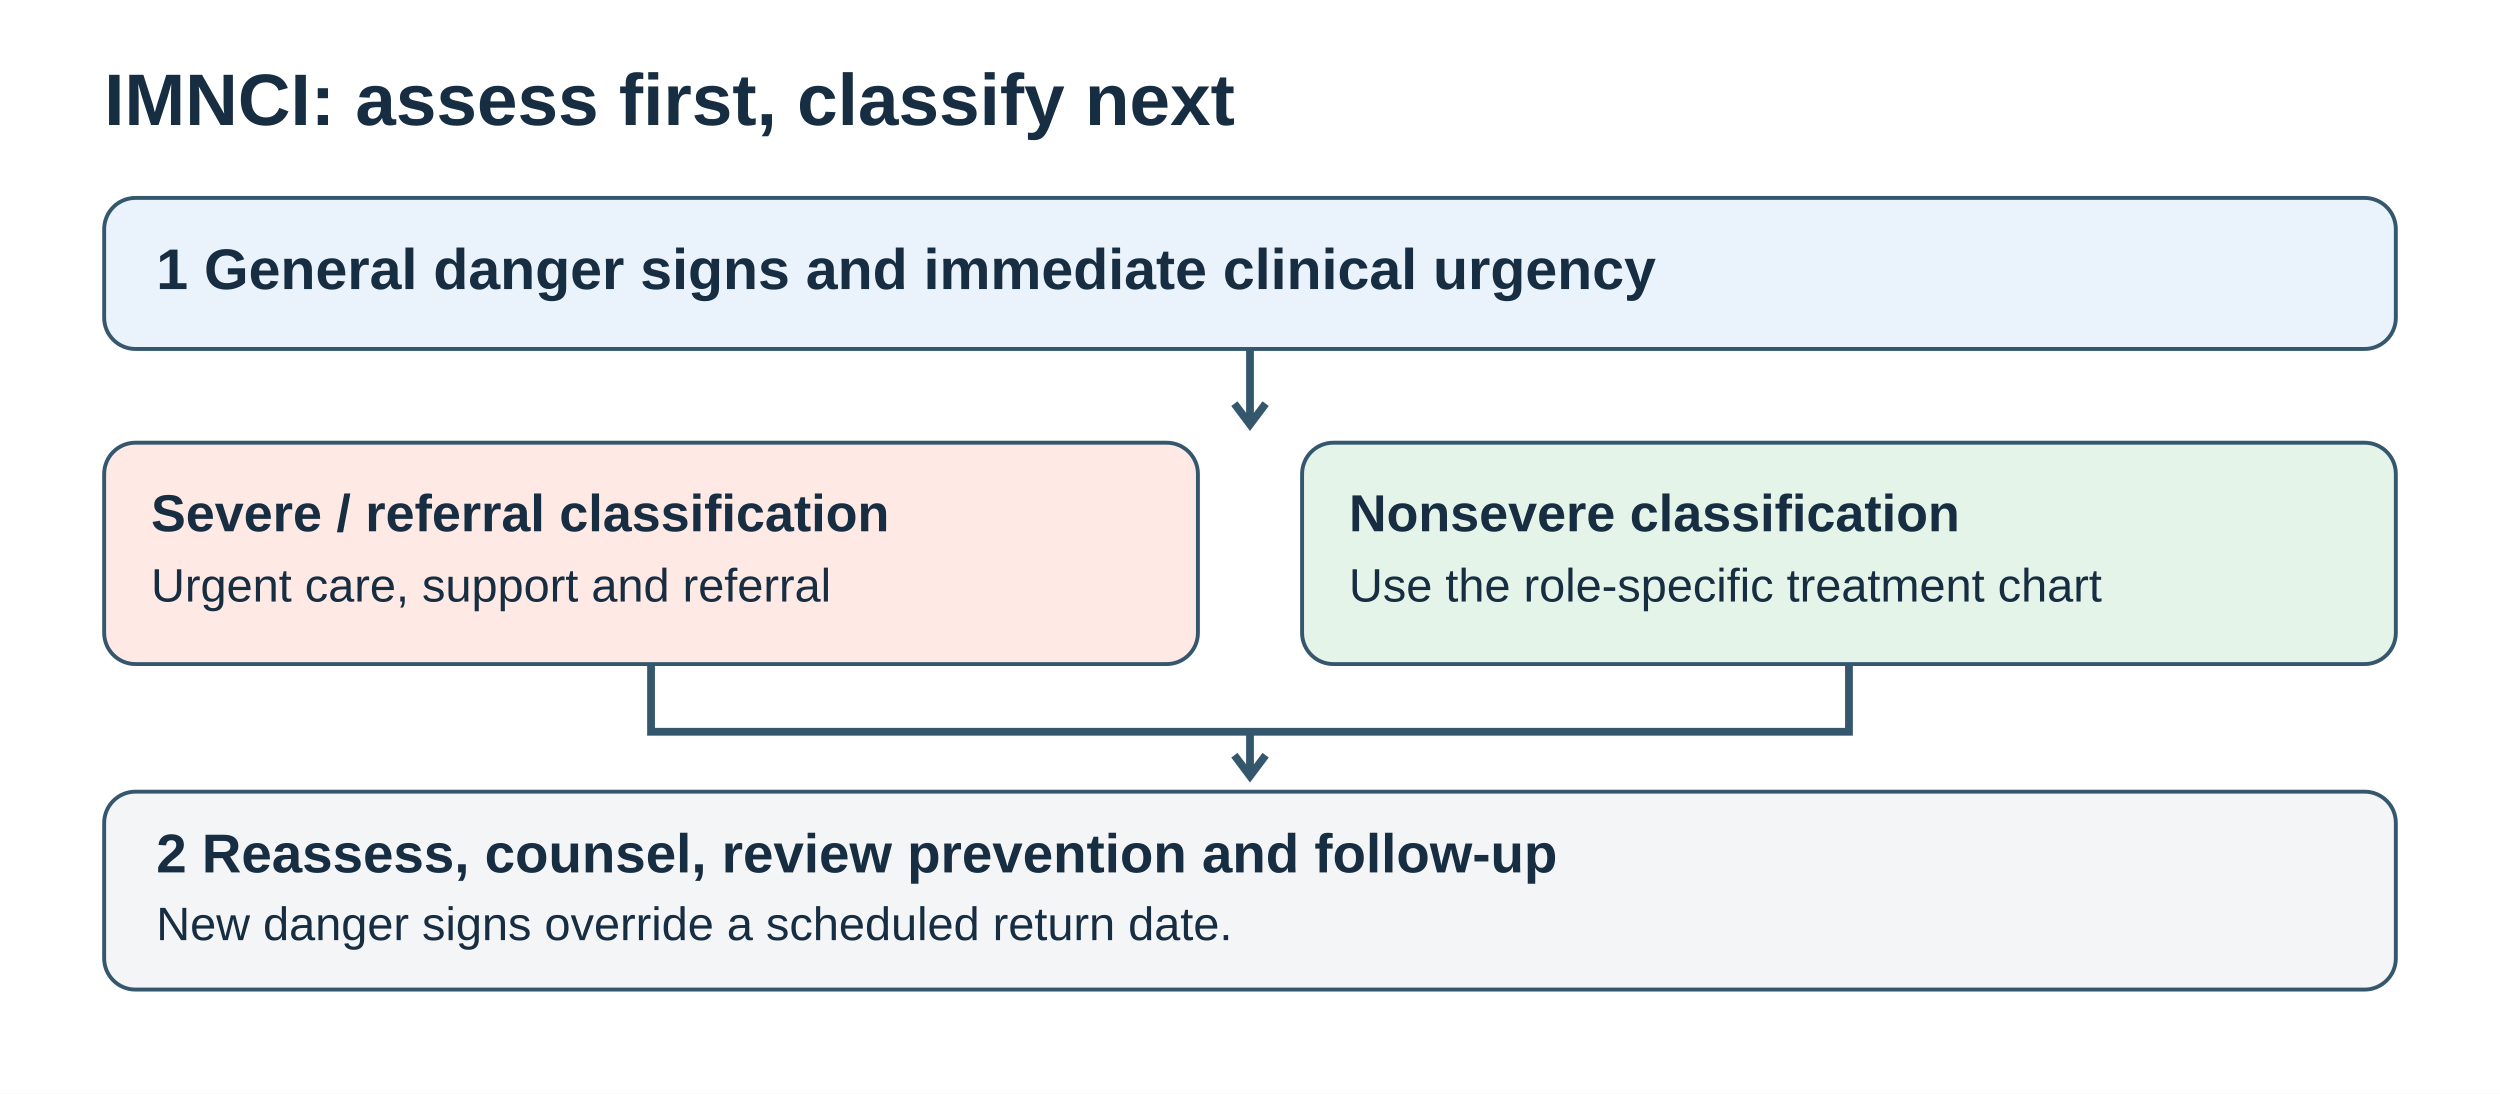
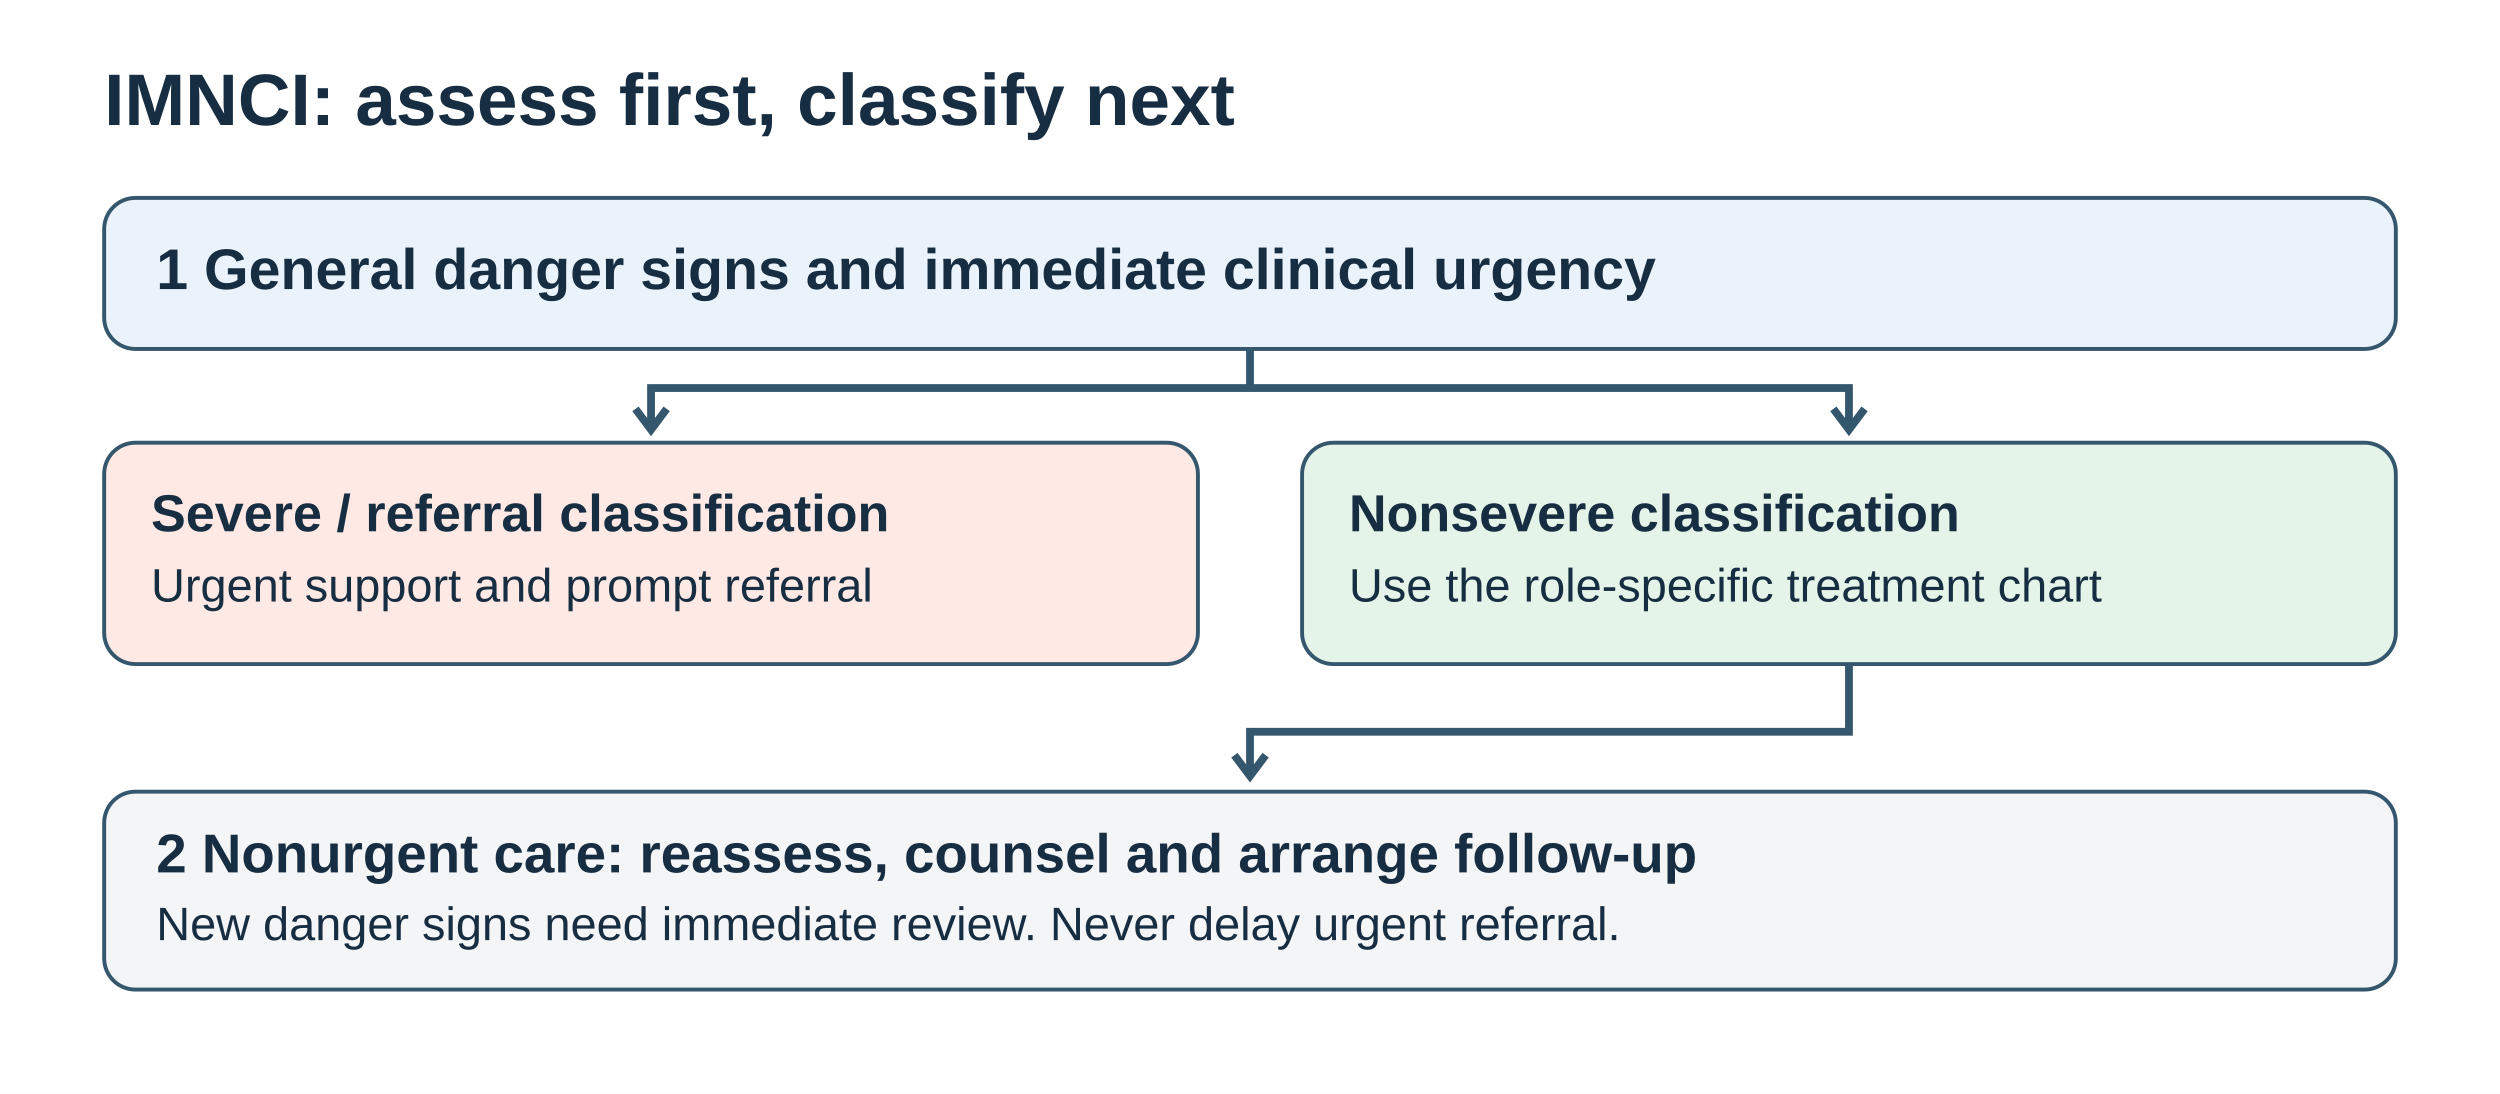
<svg xmlns="http://www.w3.org/2000/svg" viewBox="0 0 960 420" role="img" aria-labelledby="t d">
  <rect width="960" height="420" fill="#ffffff" />
  <g font-family="Arial,sans-serif" fill="#172d41">
    <text x="40" y="48" font-size="28" font-weight="700">IMNCI: assess first, classify next</text>
    <rect x="40" y="76" width="880" height="58" rx="12" fill="#eaf3fb" stroke="#35576e" stroke-width="1.5" />
    <text x="60" y="111" font-size="22" font-weight="700">1  General danger signs and immediate clinical urgency</text>
-     <path d="M480 134v29 M474 155l6 8 6-8" fill="none" stroke="#35576e" stroke-width="3" />
+     <path d="M480 134v15H250v16 M244 157l6 8 6-8 M480 149H710v16 M704 157l6 8 6-8" fill="none" stroke="#35576e" stroke-width="3" />
    <rect x="40" y="170" width="420" height="85" rx="12" fill="#ffe9e5" stroke="#35576e" stroke-width="1.5" />
    <text x="58" y="204" font-size="20" font-weight="700">Severe / referral classification</text>
-     <text x="58" y="231" font-size="18" font-weight="400">Urgent care, support and referral</text>
+     <text x="58" y="231" font-size="18" font-weight="400">Urgent support and prompt referral</text>
    <rect x="500" y="170" width="420" height="85" rx="12" fill="#e5f4e9" stroke="#35576e" stroke-width="1.5" />
    <text x="518" y="204" font-size="20" font-weight="700">Nonsevere classification</text>
    <text x="518" y="231" font-size="18" font-weight="400">Use the role-specific treatment chart</text>
-     <path d="M250 255v26h230 M710 255v26H480v17 M474 290l6 8 6-8" fill="none" stroke="#35576e" stroke-width="3" />
+     <path d="M710 255v26H480v17 M474 290l6 8 6-8" fill="none" stroke="#35576e" stroke-width="3" />
    <rect x="40" y="304" width="880" height="76" rx="12" fill="#f4f5f7" stroke="#35576e" stroke-width="1.5" />
-     <text x="60" y="335" font-size="21" font-weight="700">2  Reassess, counsel, review prevention and follow-up</text>
-     <text x="60" y="361" font-size="18" font-weight="400">New danger signs override a scheduled return date.</text>
+     <text x="60" y="335" font-size="21" font-weight="700">2  Nonurgent care: reassess, counsel and arrange follow-up</text>
+     <text x="60" y="361" font-size="18" font-weight="400">New danger signs need immediate review. Never delay urgent referral.</text>
  </g>
</svg>
